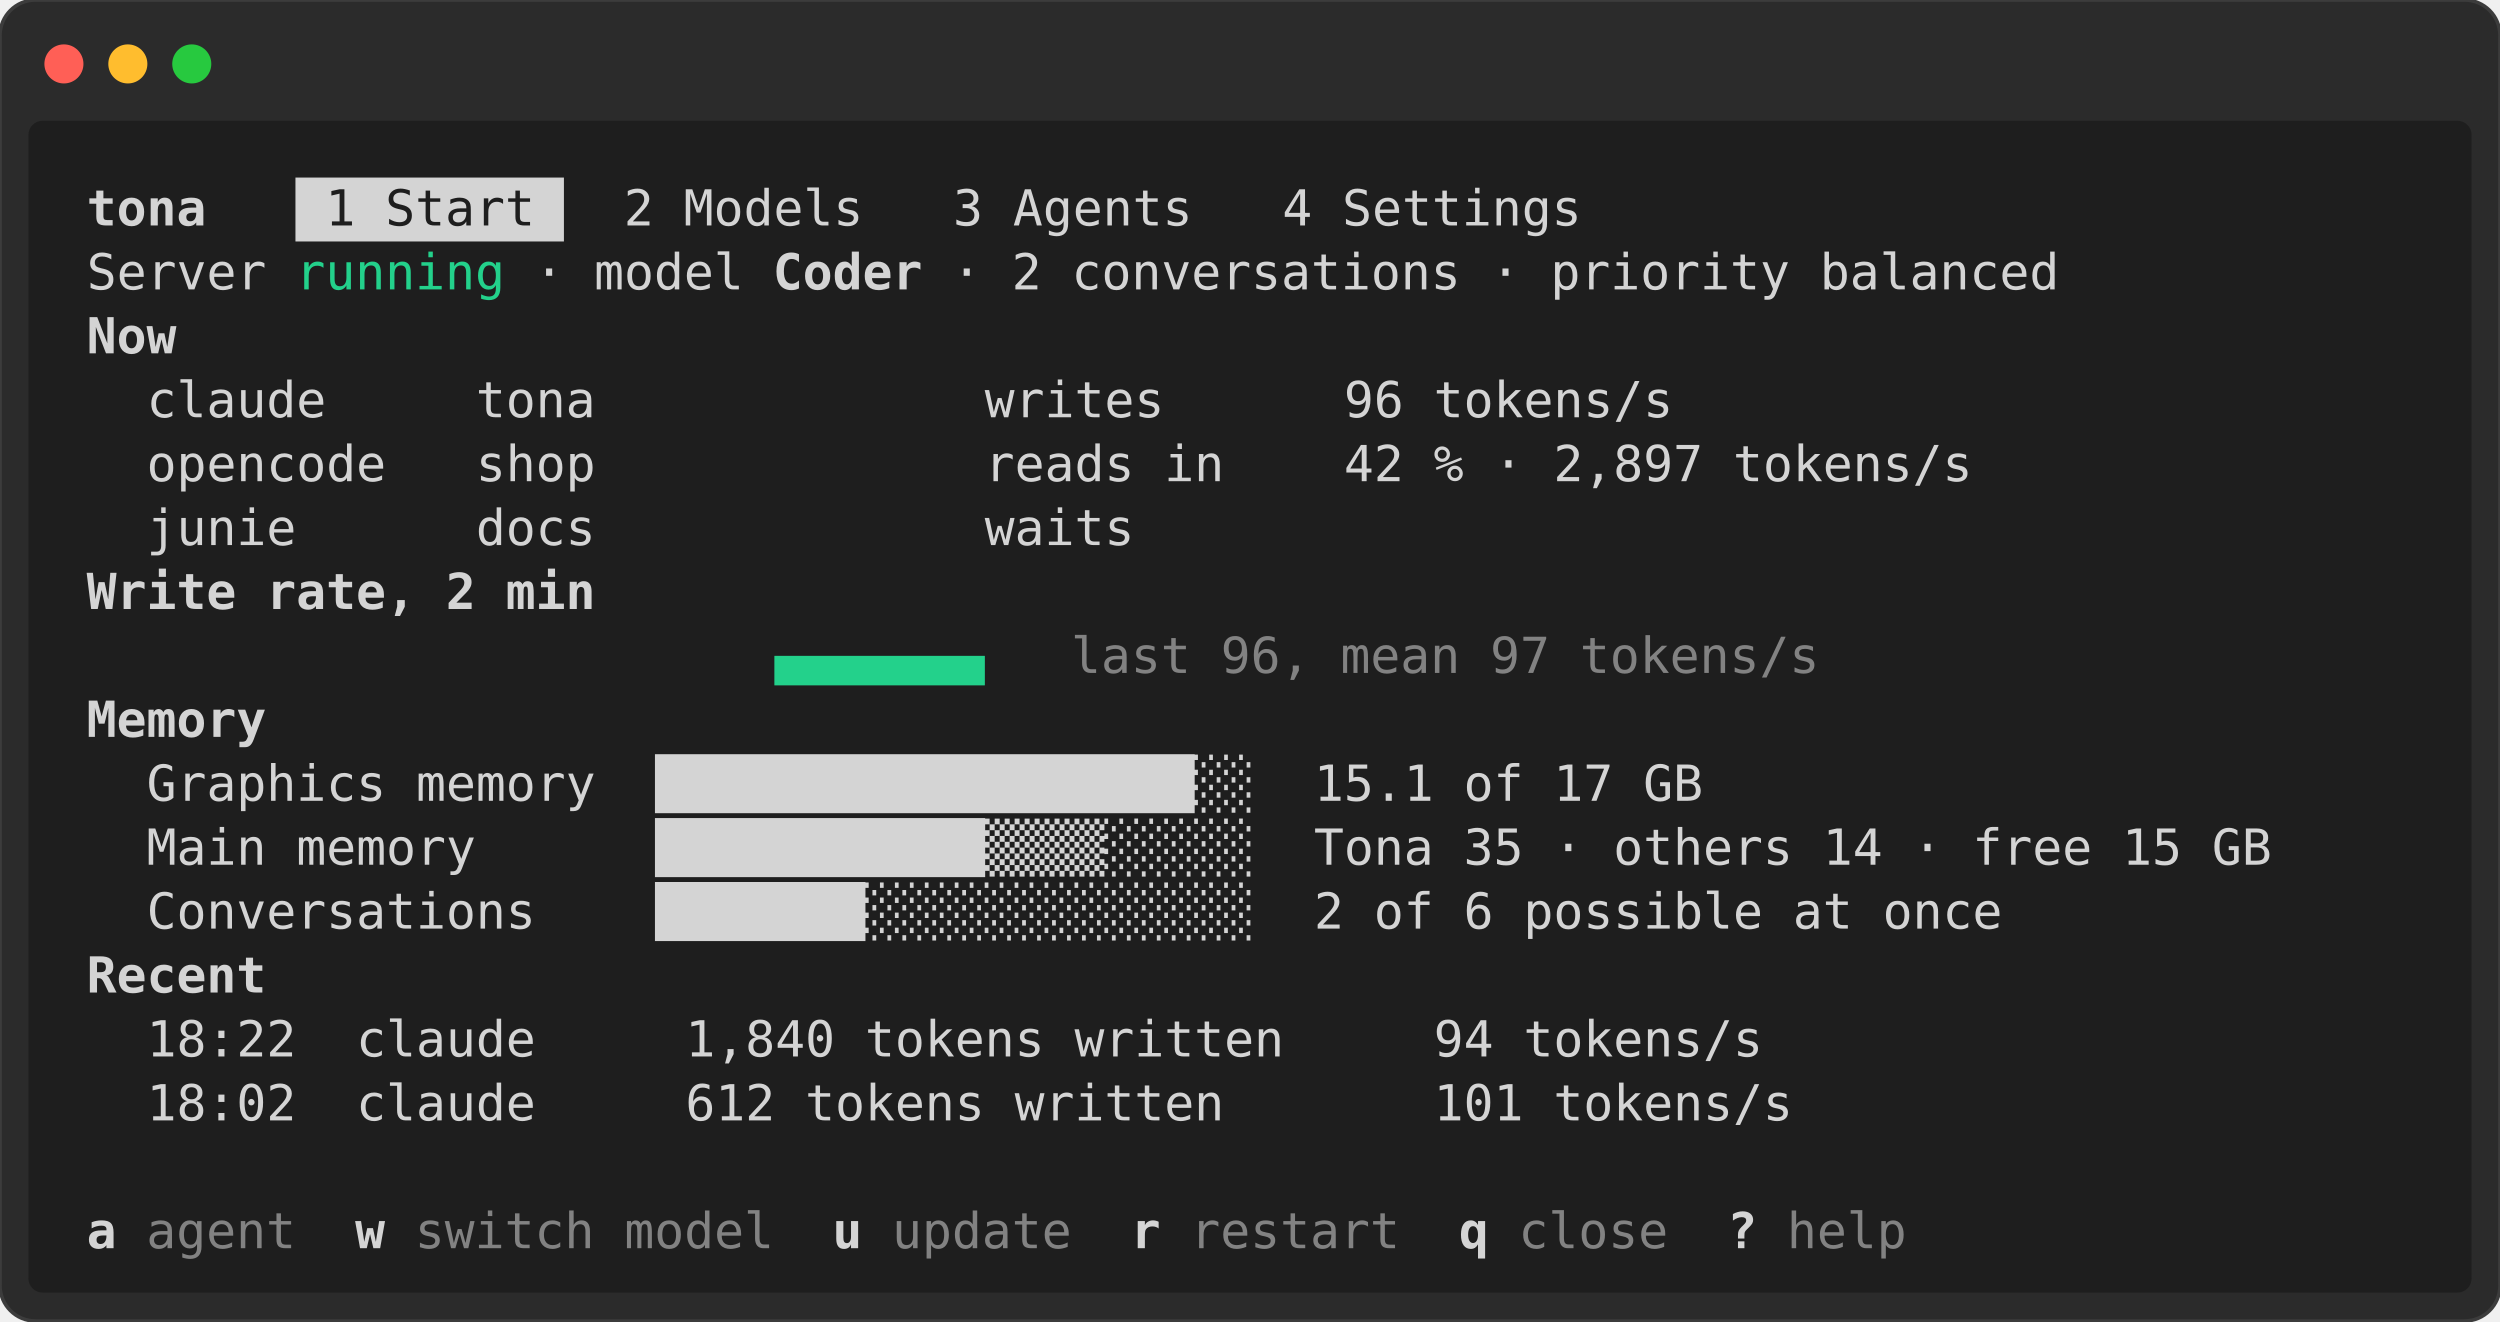
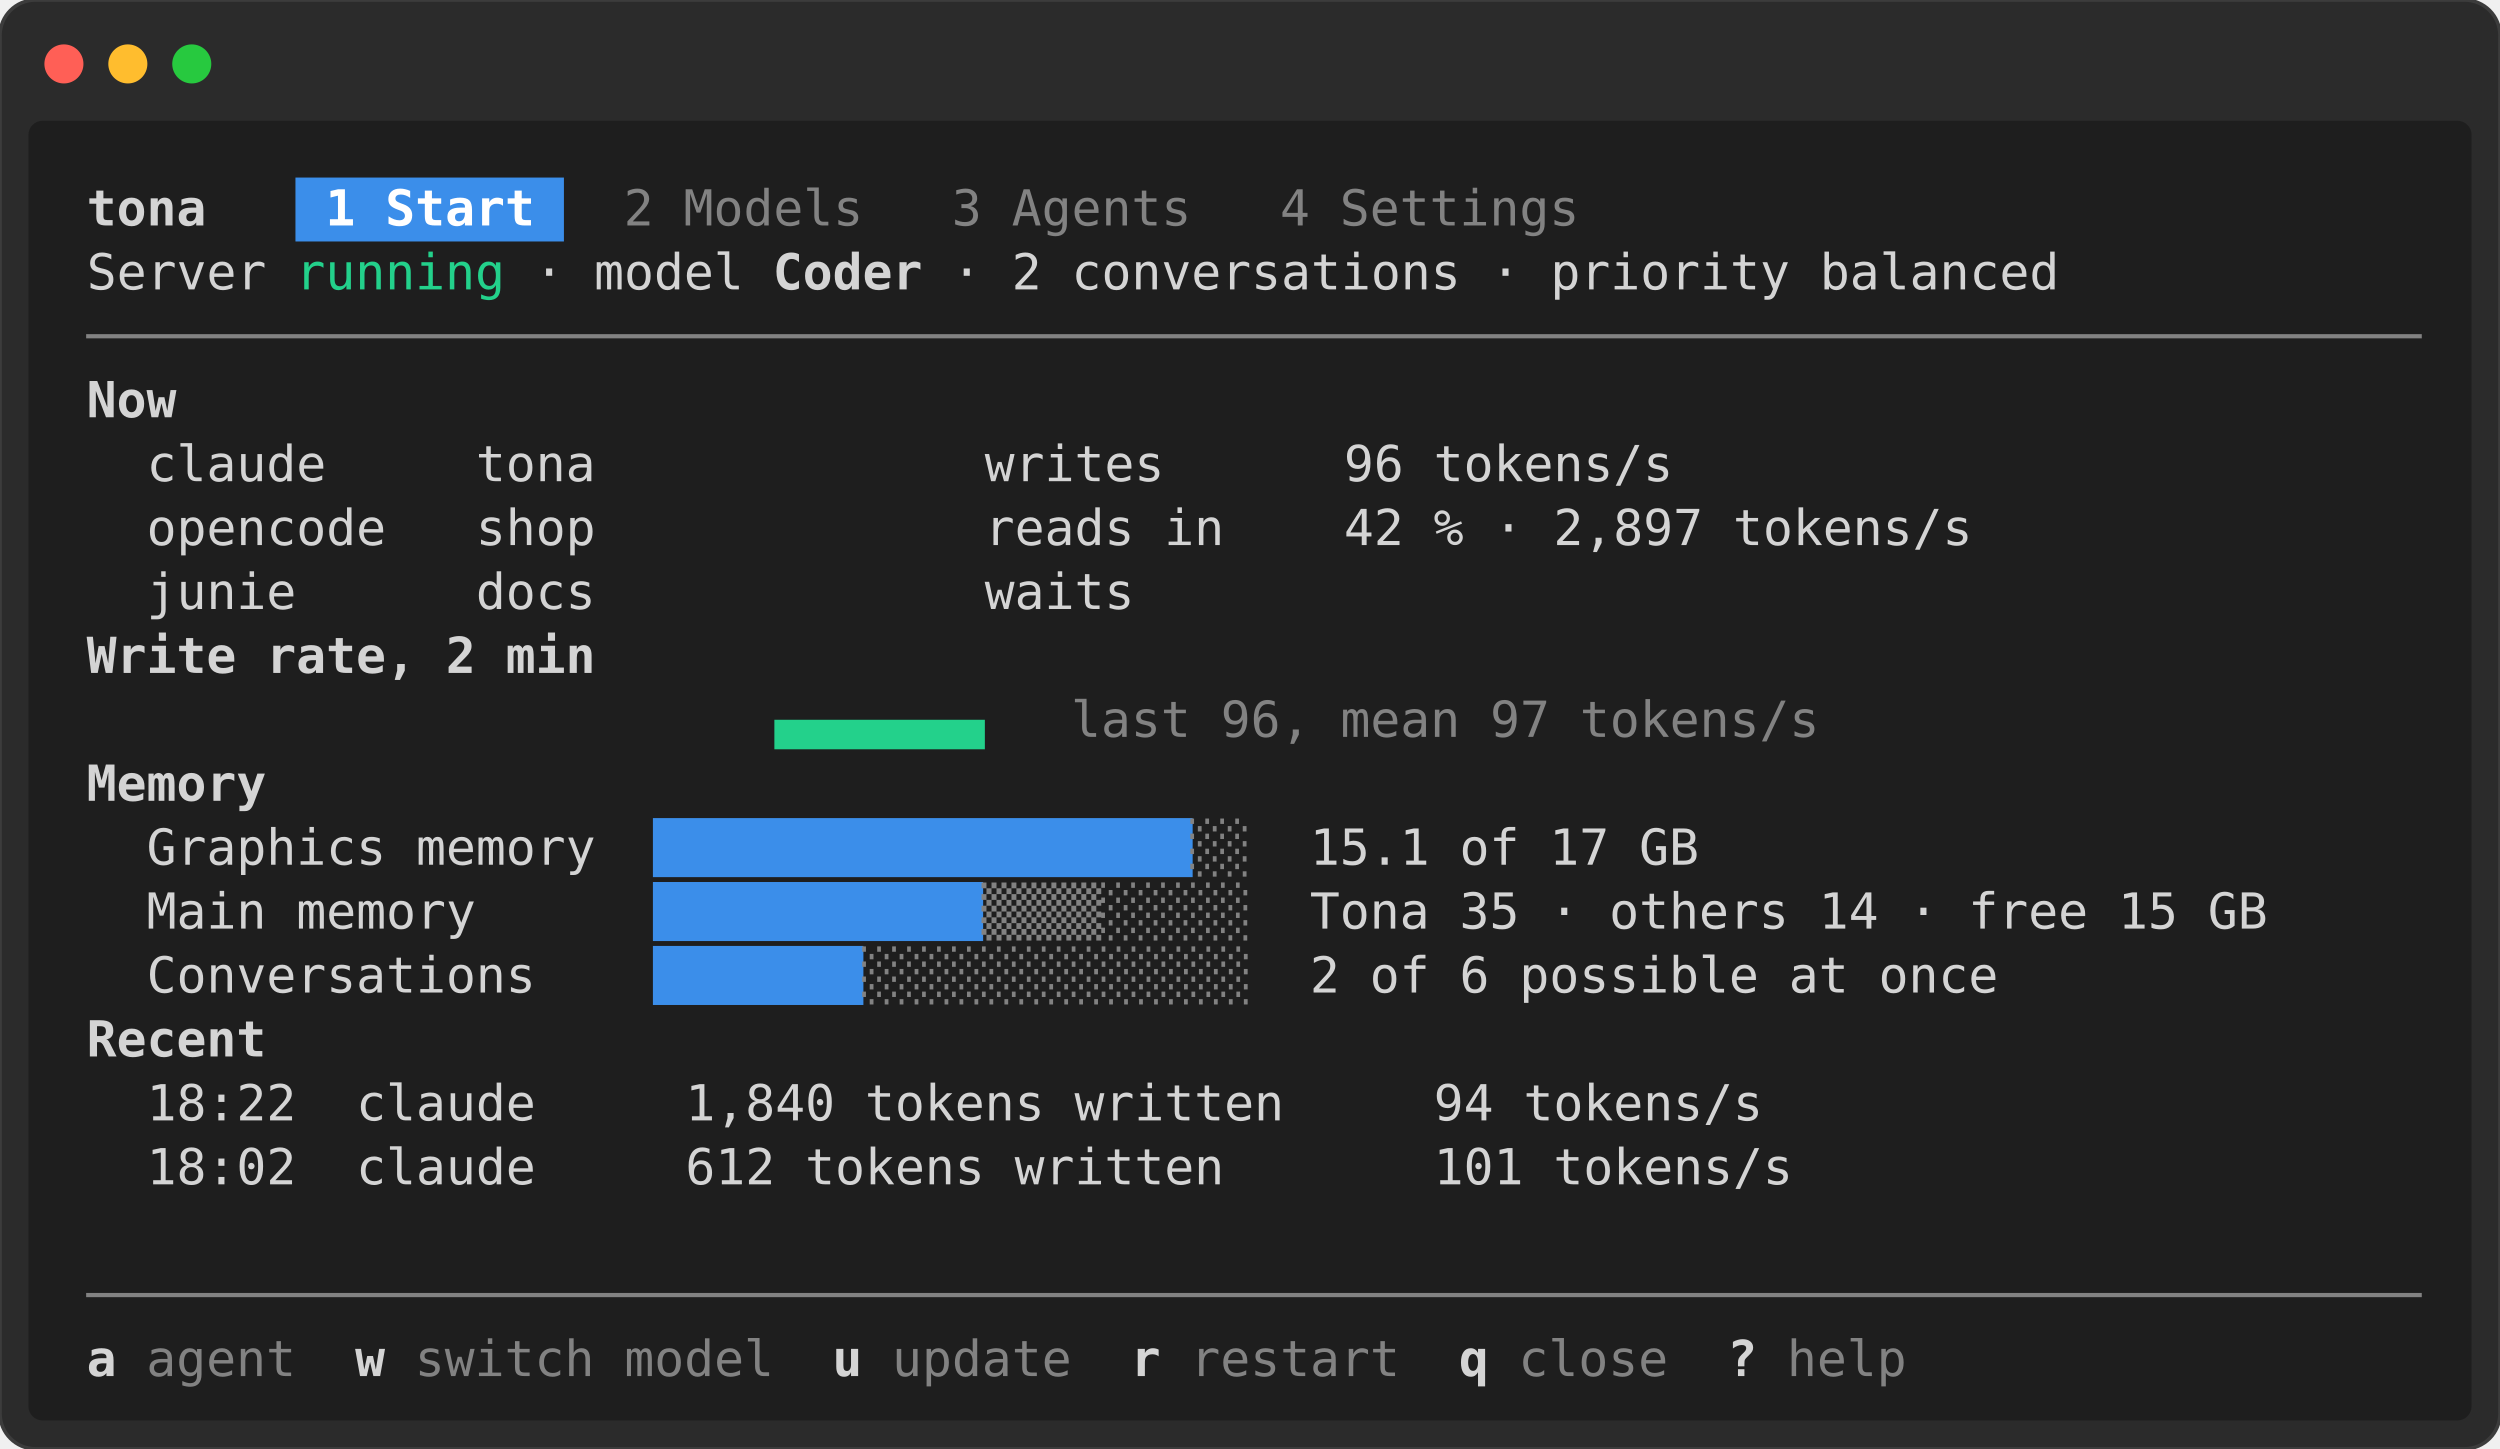
- <svg xmlns="http://www.w3.org/2000/svg" width="704" height="372" viewBox="0 0 704 372" role="img" aria-label="terminal">
-   <rect width="704" height="372" rx="10" fill="#2b2b2b" stroke="#3c3c3c" />
-   <rect x="8.0" y="34" width="688" height="330" rx="4" fill="#1e1e1e" />
+ <svg xmlns="http://www.w3.org/2000/svg" width="704" height="408" viewBox="0 0 704 408" role="img" aria-label="terminal">
+   <rect width="704" height="408" rx="10" fill="#2b2b2b" stroke="#3c3c3c" />
+   <rect x="8.0" y="34" width="688" height="366" rx="4" fill="#1e1e1e" />
  <circle cx="18" cy="18.0" r="5.5" fill="#ff5f56" />
  <circle cx="36" cy="18.0" r="5.5" fill="#ffbd2e" />
  <circle cx="54" cy="18.0" r="5.5" fill="#27c93f" />
-   <rect x="83.2" y="50.0" width="75.6" height="18" fill="#d4d4d4" />
+   <rect x="83.2" y="50.0" width="75.6" height="18" fill="#3b8eea" />
  <g font-family="'JetBrains Mono','Cascadia Mono','DejaVu Sans Mono','Menlo','Consolas','Liberation Mono',monospace" font-size="14" xml:space="preserve">
    <text x="24.4" y="63.5" textLength="33.6" fill="#d4d4d4" font-weight="bold">tona</text>
-     <text x="83.2" y="63.5" textLength="75.6" fill="#1e1e1e"> 1 Start </text>
-     <text x="158.8" y="63.5" textLength="529.2" fill="#d4d4d4">  2 Models   3 Agents   4 Settings                             </text>
+     <text x="83.2" y="63.5" textLength="75.6" fill="#ffffff" font-weight="bold"> 1 Start </text>
+     <text x="167.2" y="63.5" textLength="84.0" fill="#828282"> 2 Models </text>
+     <text x="259.6" y="63.5" textLength="84.0" fill="#828282"> 3 Agents </text>
+     <text x="352.0" y="63.5" textLength="100.8" fill="#828282"> 4 Settings </text>
    <text x="16.0" y="81.5" textLength="67.2" fill="#d4d4d4"> Server </text>
    <text x="83.2" y="81.5" textLength="58.8" fill="#23d18b">running</text>
    <text x="142.0" y="81.5" textLength="75.6" fill="#d4d4d4"> · model </text>
    <text x="217.6" y="81.5" textLength="42.0" fill="#d4d4d4" font-weight="bold">Coder</text>
    <text x="259.6" y="81.5" textLength="428.4" fill="#d4d4d4"> · 2 conversations · priority balanced             </text>
-     <text x="24.4" y="99.5" textLength="25.2" fill="#d4d4d4" font-weight="bold">Now</text>
-     <text x="16.0" y="117.5" textLength="672.0" fill="#d4d4d4">   claude     tona             writes      96 tokens/s                          </text>
-     <text x="16.0" y="135.5" textLength="672.0" fill="#d4d4d4">   opencode   shop             reads in    42 % · 2,897 tokens/s                </text>
-     <text x="16.0" y="153.5" textLength="672.0" fill="#d4d4d4">   junie      docs             waits                                            </text>
-     <text x="24.4" y="171.5" textLength="142.8" fill="#d4d4d4" font-weight="bold">Write rate, 2 min</text>
-     <text x="41.2" y="189.5" textLength="235.2" fill="#23d18b">                     ▄▄▄▄▄▄▄</text>
-     <text x="301.6" y="189.5" textLength="210.0" fill="#828282">last 96, mean 97 tokens/s</text>
-     <text x="24.4" y="207.5" textLength="50.4" fill="#d4d4d4" font-weight="bold">Memory</text>
-     <text x="16.0" y="225.5" textLength="672.0" fill="#d4d4d4">   Graphics memory  ██████████████████░░  15.1 of 17 GB                         </text>
-     <text x="16.0" y="243.5" textLength="672.0" fill="#d4d4d4">   Main memory      ███████████▒▒▒▒░░░░░  Tona 35 · others 14 · free 15 GB      </text>
-     <text x="16.0" y="261.5" textLength="672.0" fill="#d4d4d4">   Conversations    ███████░░░░░░░░░░░░░  2 of 6 possible at once               </text>
-     <text x="24.4" y="279.5" textLength="50.4" fill="#d4d4d4" font-weight="bold">Recent</text>
-     <text x="16.0" y="297.5" textLength="672.0" fill="#d4d4d4">   18:22  claude     1,840 tokens written     94 tokens/s                       </text>
-     <text x="16.0" y="315.5" textLength="672.0" fill="#d4d4d4">   18:02  claude     612 tokens written       101 tokens/s                      </text>
-     <text x="24.4" y="351.5" textLength="8.4" fill="#d4d4d4" font-weight="bold">a</text>
-     <text x="41.2" y="351.5" textLength="42.0" fill="#828282">agent</text>
-     <text x="100.0" y="351.5" textLength="8.4" fill="#d4d4d4" font-weight="bold">w</text>
-     <text x="116.8" y="351.5" textLength="100.8" fill="#828282">switch model</text>
-     <text x="234.4" y="351.5" textLength="8.4" fill="#d4d4d4" font-weight="bold">u</text>
-     <text x="251.2" y="351.5" textLength="50.4" fill="#828282">update</text>
-     <text x="318.4" y="351.5" textLength="8.4" fill="#d4d4d4" font-weight="bold">r</text>
-     <text x="335.2" y="351.5" textLength="58.8" fill="#828282">restart</text>
-     <text x="410.8" y="351.5" textLength="8.4" fill="#d4d4d4" font-weight="bold">q</text>
-     <text x="427.6" y="351.5" textLength="42.0" fill="#828282">close</text>
-     <text x="486.4" y="351.5" textLength="8.4" fill="#d4d4d4" font-weight="bold">?</text>
-     <text x="503.2" y="351.5" textLength="33.6" fill="#828282">help</text>
+     <text x="24.4" y="99.5" textLength="655.2" fill="#828282">──────────────────────────────────────────────────────────────────────────────</text>
+     <text x="24.4" y="117.5" textLength="25.2" fill="#d4d4d4" font-weight="bold">Now</text>
+     <text x="16.0" y="135.5" textLength="672.0" fill="#d4d4d4">   claude     tona             writes      96 tokens/s                          </text>
+     <text x="16.0" y="153.5" textLength="672.0" fill="#d4d4d4">   opencode   shop             reads in    42 % · 2,897 tokens/s                </text>
+     <text x="16.0" y="171.5" textLength="672.0" fill="#d4d4d4">   junie      docs             waits                                            </text>
+     <text x="24.4" y="189.5" textLength="142.8" fill="#d4d4d4" font-weight="bold">Write rate, 2 min</text>
+     <text x="41.2" y="207.5" textLength="235.2" fill="#23d18b">                     ▄▄▄▄▄▄▄</text>
+     <text x="301.6" y="207.5" textLength="210.0" fill="#828282">last 96, mean 97 tokens/s</text>
+     <text x="24.4" y="225.5" textLength="50.4" fill="#d4d4d4" font-weight="bold">Memory</text>
+     <text x="16.0" y="243.5" textLength="168.0" fill="#d4d4d4">   Graphics memory  </text>
+     <text x="184.0" y="243.5" textLength="151.2" fill="#3b8eea">██████████████████</text>
+     <text x="335.2" y="243.5" textLength="16.8" fill="#828282">░░</text>
+     <text x="352.0" y="243.5" textLength="336.0" fill="#d4d4d4">  15.1 of 17 GB                         </text>
+     <text x="16.0" y="261.5" textLength="168.0" fill="#d4d4d4">   Main memory      </text>
+     <text x="184.0" y="261.5" textLength="92.4" fill="#3b8eea">███████████</text>
+     <text x="276.4" y="261.5" textLength="75.6" fill="#828282">▒▒▒▒░░░░░</text>
+     <text x="352.0" y="261.5" textLength="336.0" fill="#d4d4d4">  Tona 35 · others 14 · free 15 GB      </text>
+     <text x="16.0" y="279.5" textLength="168.0" fill="#d4d4d4">   Conversations    </text>
+     <text x="184.0" y="279.5" textLength="58.8" fill="#3b8eea">███████</text>
+     <text x="242.8" y="279.5" textLength="109.2" fill="#828282">░░░░░░░░░░░░░</text>
+     <text x="352.0" y="279.5" textLength="336.0" fill="#d4d4d4">  2 of 6 possible at once               </text>
+     <text x="24.4" y="297.5" textLength="50.4" fill="#d4d4d4" font-weight="bold">Recent</text>
+     <text x="16.0" y="315.5" textLength="672.0" fill="#d4d4d4">   18:22  claude     1,840 tokens written     94 tokens/s                       </text>
+     <text x="16.0" y="333.5" textLength="672.0" fill="#d4d4d4">   18:02  claude     612 tokens written       101 tokens/s                      </text>
+     <text x="24.4" y="369.5" textLength="655.2" fill="#828282">──────────────────────────────────────────────────────────────────────────────</text>
+     <text x="24.4" y="387.5" textLength="8.4" fill="#d4d4d4" font-weight="bold">a</text>
+     <text x="41.2" y="387.5" textLength="42.0" fill="#828282">agent</text>
+     <text x="100.0" y="387.5" textLength="8.4" fill="#d4d4d4" font-weight="bold">w</text>
+     <text x="116.8" y="387.5" textLength="100.8" fill="#828282">switch model</text>
+     <text x="234.4" y="387.5" textLength="8.4" fill="#d4d4d4" font-weight="bold">u</text>
+     <text x="251.2" y="387.5" textLength="50.4" fill="#828282">update</text>
+     <text x="318.4" y="387.5" textLength="8.4" fill="#d4d4d4" font-weight="bold">r</text>
+     <text x="335.2" y="387.5" textLength="58.8" fill="#828282">restart</text>
+     <text x="410.8" y="387.5" textLength="8.4" fill="#d4d4d4" font-weight="bold">q</text>
+     <text x="427.6" y="387.5" textLength="42.0" fill="#828282">close</text>
+     <text x="486.4" y="387.5" textLength="8.4" fill="#d4d4d4" font-weight="bold">?</text>
+     <text x="503.2" y="387.5" textLength="33.6" fill="#828282">help</text>
  </g>
</svg>
